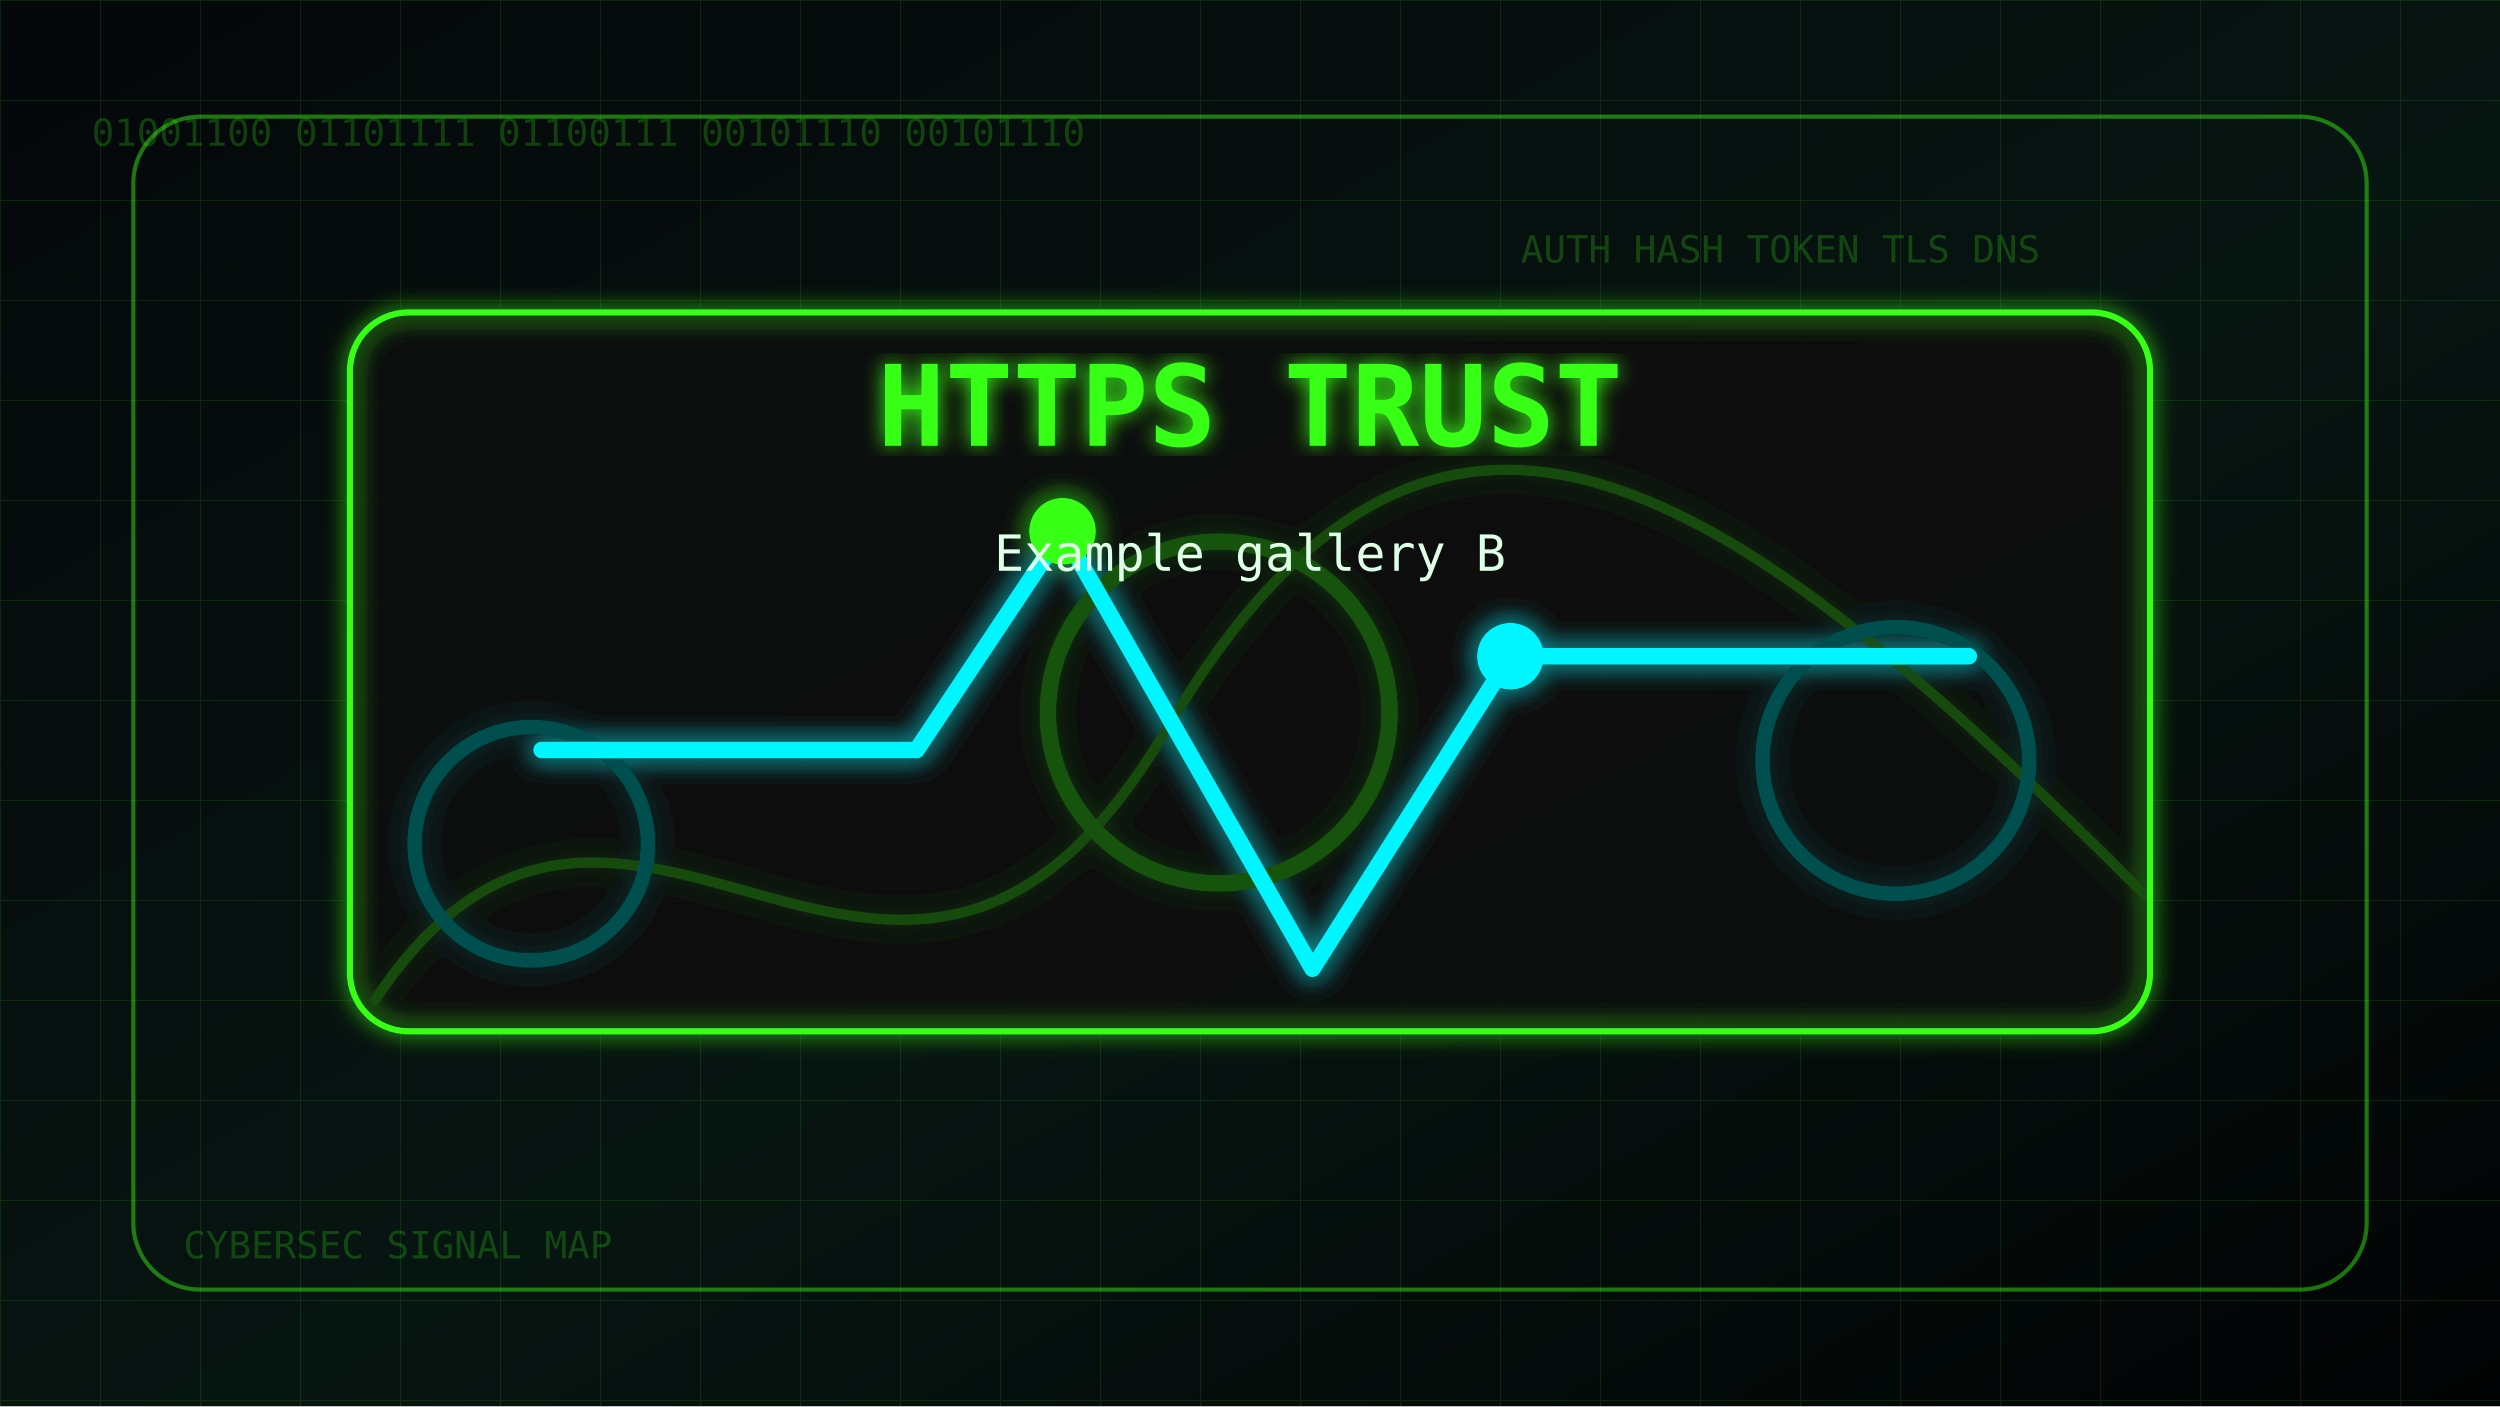
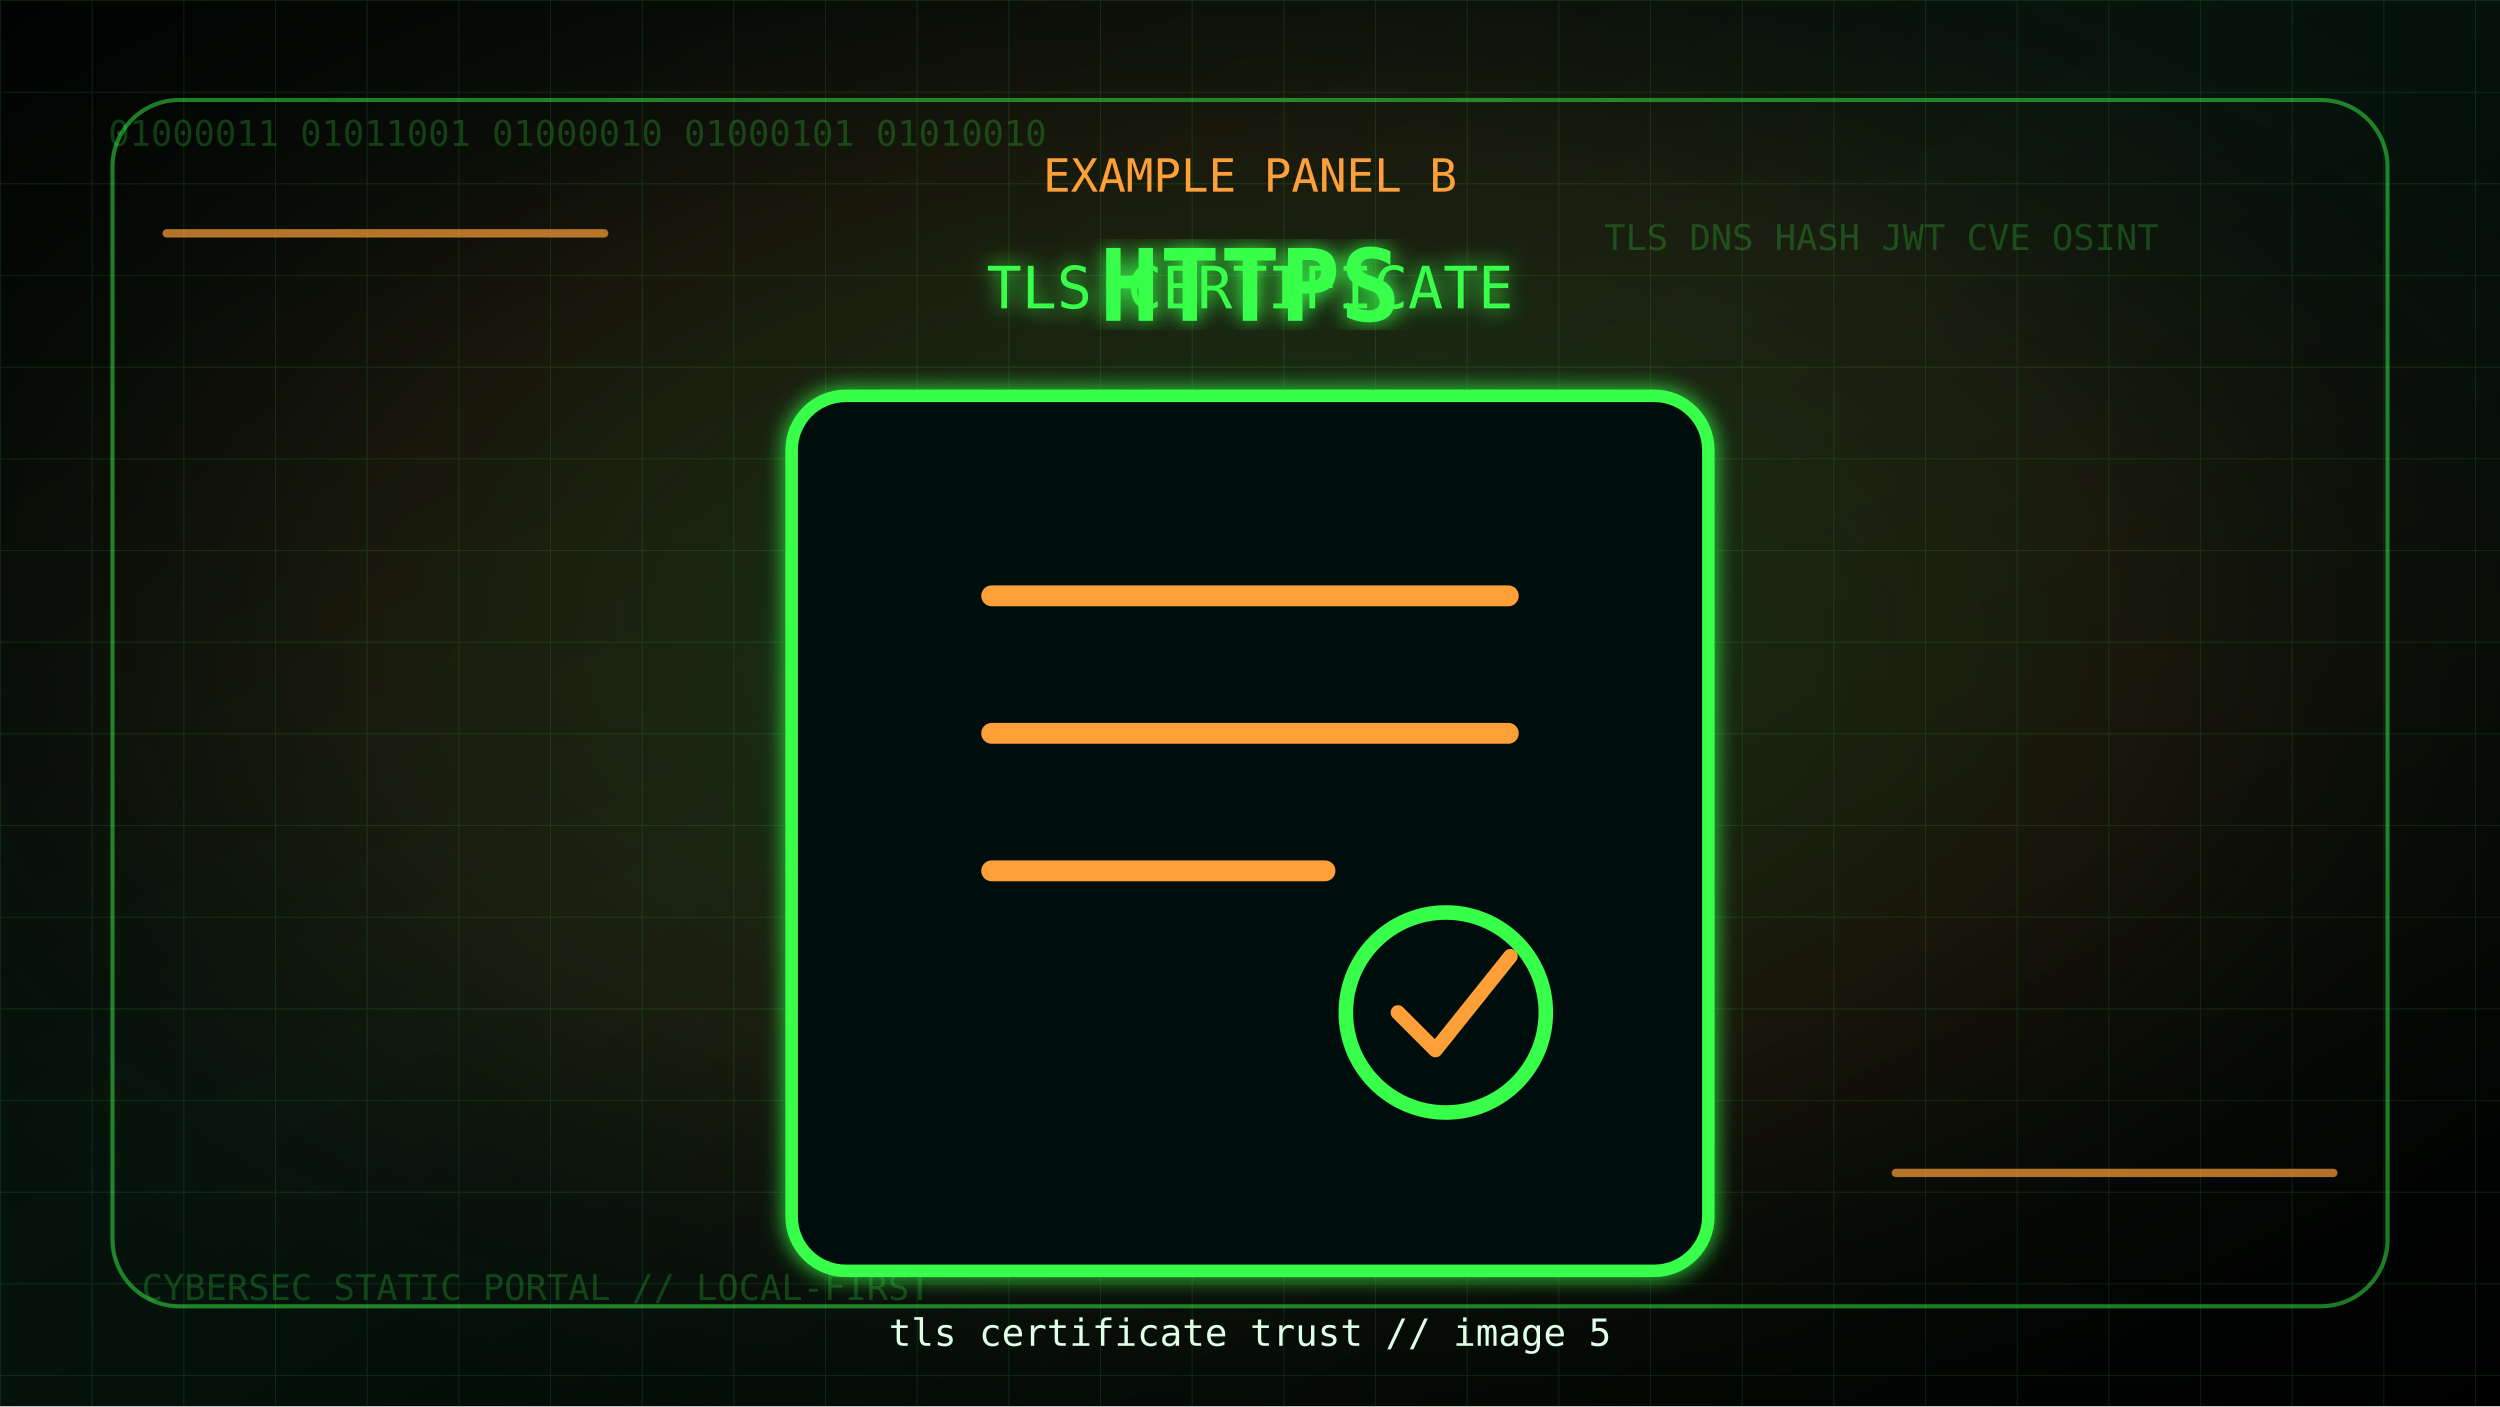
- <svg xmlns="http://www.w3.org/2000/svg" viewBox="0 0 1200 675" role="img" aria-label="HTTPS trust">
+ <svg xmlns="http://www.w3.org/2000/svg" viewBox="0 0 1200 675" role="img" aria-label="HTTPS EXAMPLE PANEL B">
  <defs>
    <linearGradient id="bg" x1="0" y1="0" x2="1" y2="1">
-       <stop offset="0" stop-color="#05070a" />
-       <stop offset="0.55" stop-color="#071511" />
-       <stop offset="1" stop-color="#020304" />
+       <stop offset="0" stop-color="#010302" />
+       <stop offset="0.45" stop-color="#05130c" />
+       <stop offset="1" stop-color="#000" />
    </linearGradient>
+     <radialGradient id="pulse" cx="50%" cy="45%" r="65%">
+       <stop offset="0" stop-color="#39ff4a" stop-opacity="0.18" />
+       <stop offset="0.55" stop-color="#ff9f39" stop-opacity="0.08" />
+       <stop offset="1" stop-color="#000" stop-opacity="0" />
+     </radialGradient>
    <filter id="glow">
      <feGaussianBlur stdDeviation="5" result="blur" />
      <feMerge>
        <feMergeNode in="blur" />
        <feMergeNode in="SourceGraphic" />
      </feMerge>
    </filter>
-     <pattern id="grid" width="48" height="48" patternUnits="userSpaceOnUse">
-       <path d="M48 0H0v48" fill="none" stroke="#39ff14" stroke-opacity="0.12" />
+     <pattern id="grid" width="44" height="44" patternUnits="userSpaceOnUse">
+       <path d="M44 0H0v44" fill="none" stroke="#39ff4a" stroke-opacity="0.12" />
    </pattern>
  </defs>
  <rect width="1200" height="675" fill="url(#bg)" />
  <rect width="1200" height="675" fill="url(#grid)" />
-   <g opacity="0.22" font-family="monospace" font-size="18" fill="#39ff14">
-     <text x="44" y="70">01001100 01101111 01100111 00101110 00101110</text>
-     <text x="730" y="126">AUTH HASH TOKEN TLS DNS</text>
-     <text x="88" y="604">CYBERSEC SIGNAL MAP</text>
+   <rect width="1200" height="675" fill="url(#pulse)" />
+   <g opacity="0.22" font-family="JetBrains Mono, monospace" font-size="17" fill="#39ff4a">
+     <text x="52" y="70">01000011 01011001 01000010 01000101 01010010</text>
+     <text x="770" y="120">TLS DNS HASH JWT CVE OSINT</text>
+     <text x="68" y="624">CYBERSEC STATIC PORTAL // LOCAL-FIRST</text>
  </g>
  <g filter="url(#glow)">
-     <path d="M180 480 C300 300 430 570 560 350 S830 230 1030 430" fill="none" stroke="#39ff14" stroke-width="5" stroke-linecap="round" opacity="0.9" />
-     <circle cx="255" cy="405" r="56" fill="none" stroke="#00f5ff" stroke-width="7" />
-     <circle cx="585" cy="342" r="82" fill="none" stroke="#39ff14" stroke-width="8" />
-     <circle cx="910" cy="365" r="64" fill="none" stroke="#00f5ff" stroke-width="7" />
-     <rect x="168" y="150" width="864" height="345" rx="28" fill="#07100d" fill-opacity="0.72" stroke="#39ff14" stroke-width="3" />
-     <path d="M260 360h180l70-105 120 210 95-150h220" fill="none" stroke="#00f5ff" stroke-width="8" stroke-linecap="round" stroke-linejoin="round" />
-     <circle cx="510" cy="255" r="16" fill="#39ff14" />
-     <circle cx="725" cy="315" r="16" fill="#00f5ff" />
+     <rect x="380" y="190" width="440" height="420" rx="26" fill="#06100b" stroke="#39ff4a" stroke-width="6" />
+     <path d="M476 286h248M476 352h248M476 418h160" stroke="#ff9f39" stroke-width="10" stroke-linecap="round" />
+     <circle cx="694" cy="486" r="48" fill="none" stroke="#39ff4a" stroke-width="7" />
+     <path d="M671 486l18 18 36-45" fill="none" stroke="#ff9f39" stroke-width="7" stroke-linecap="round" stroke-linejoin="round" />
+     <text x="600" y="148" text-anchor="middle" font-family="monospace" font-size="28" fill="#39ff4a">TLS CERTIFICATE</text>
  </g>
-   <text x="600" y="214" text-anchor="middle" font-family="JetBrains Mono, monospace" font-size="54" font-weight="800" fill="#39ff14" filter="url(#glow)">HTTPS TRUST</text>
-   <text x="600" y="274" text-anchor="middle" font-family="JetBrains Mono, monospace" font-size="24" fill="#dfffe7">Example gallery B</text>
-   <rect x="64" y="56" width="1072" height="563" rx="32" fill="none" stroke="#39ff14" stroke-opacity="0.45" stroke-width="2" />
+   <rect x="54" y="48" width="1092" height="579" rx="32" fill="none" stroke="#39ff4a" stroke-opacity="0.48" stroke-width="2" />
+   <path d="M80 112h210M910 563h210" stroke="#ff9f39" stroke-width="4" stroke-linecap="round" opacity="0.7" />
+   <text x="600" y="92" text-anchor="middle" font-family="JetBrains Mono, monospace" font-size="22" fill="#ff9f39">EXAMPLE PANEL B</text>
+   <text x="600" y="646" text-anchor="middle" font-family="JetBrains Mono, monospace" font-size="18" fill="#dfffe7">tls certificate trust // image 5</text>
+   <text x="600" y="154" text-anchor="middle" font-family="JetBrains Mono, monospace" font-size="48" font-weight="800" fill="#39ff4a" filter="url(#glow)">HTTPS</text>
</svg>
